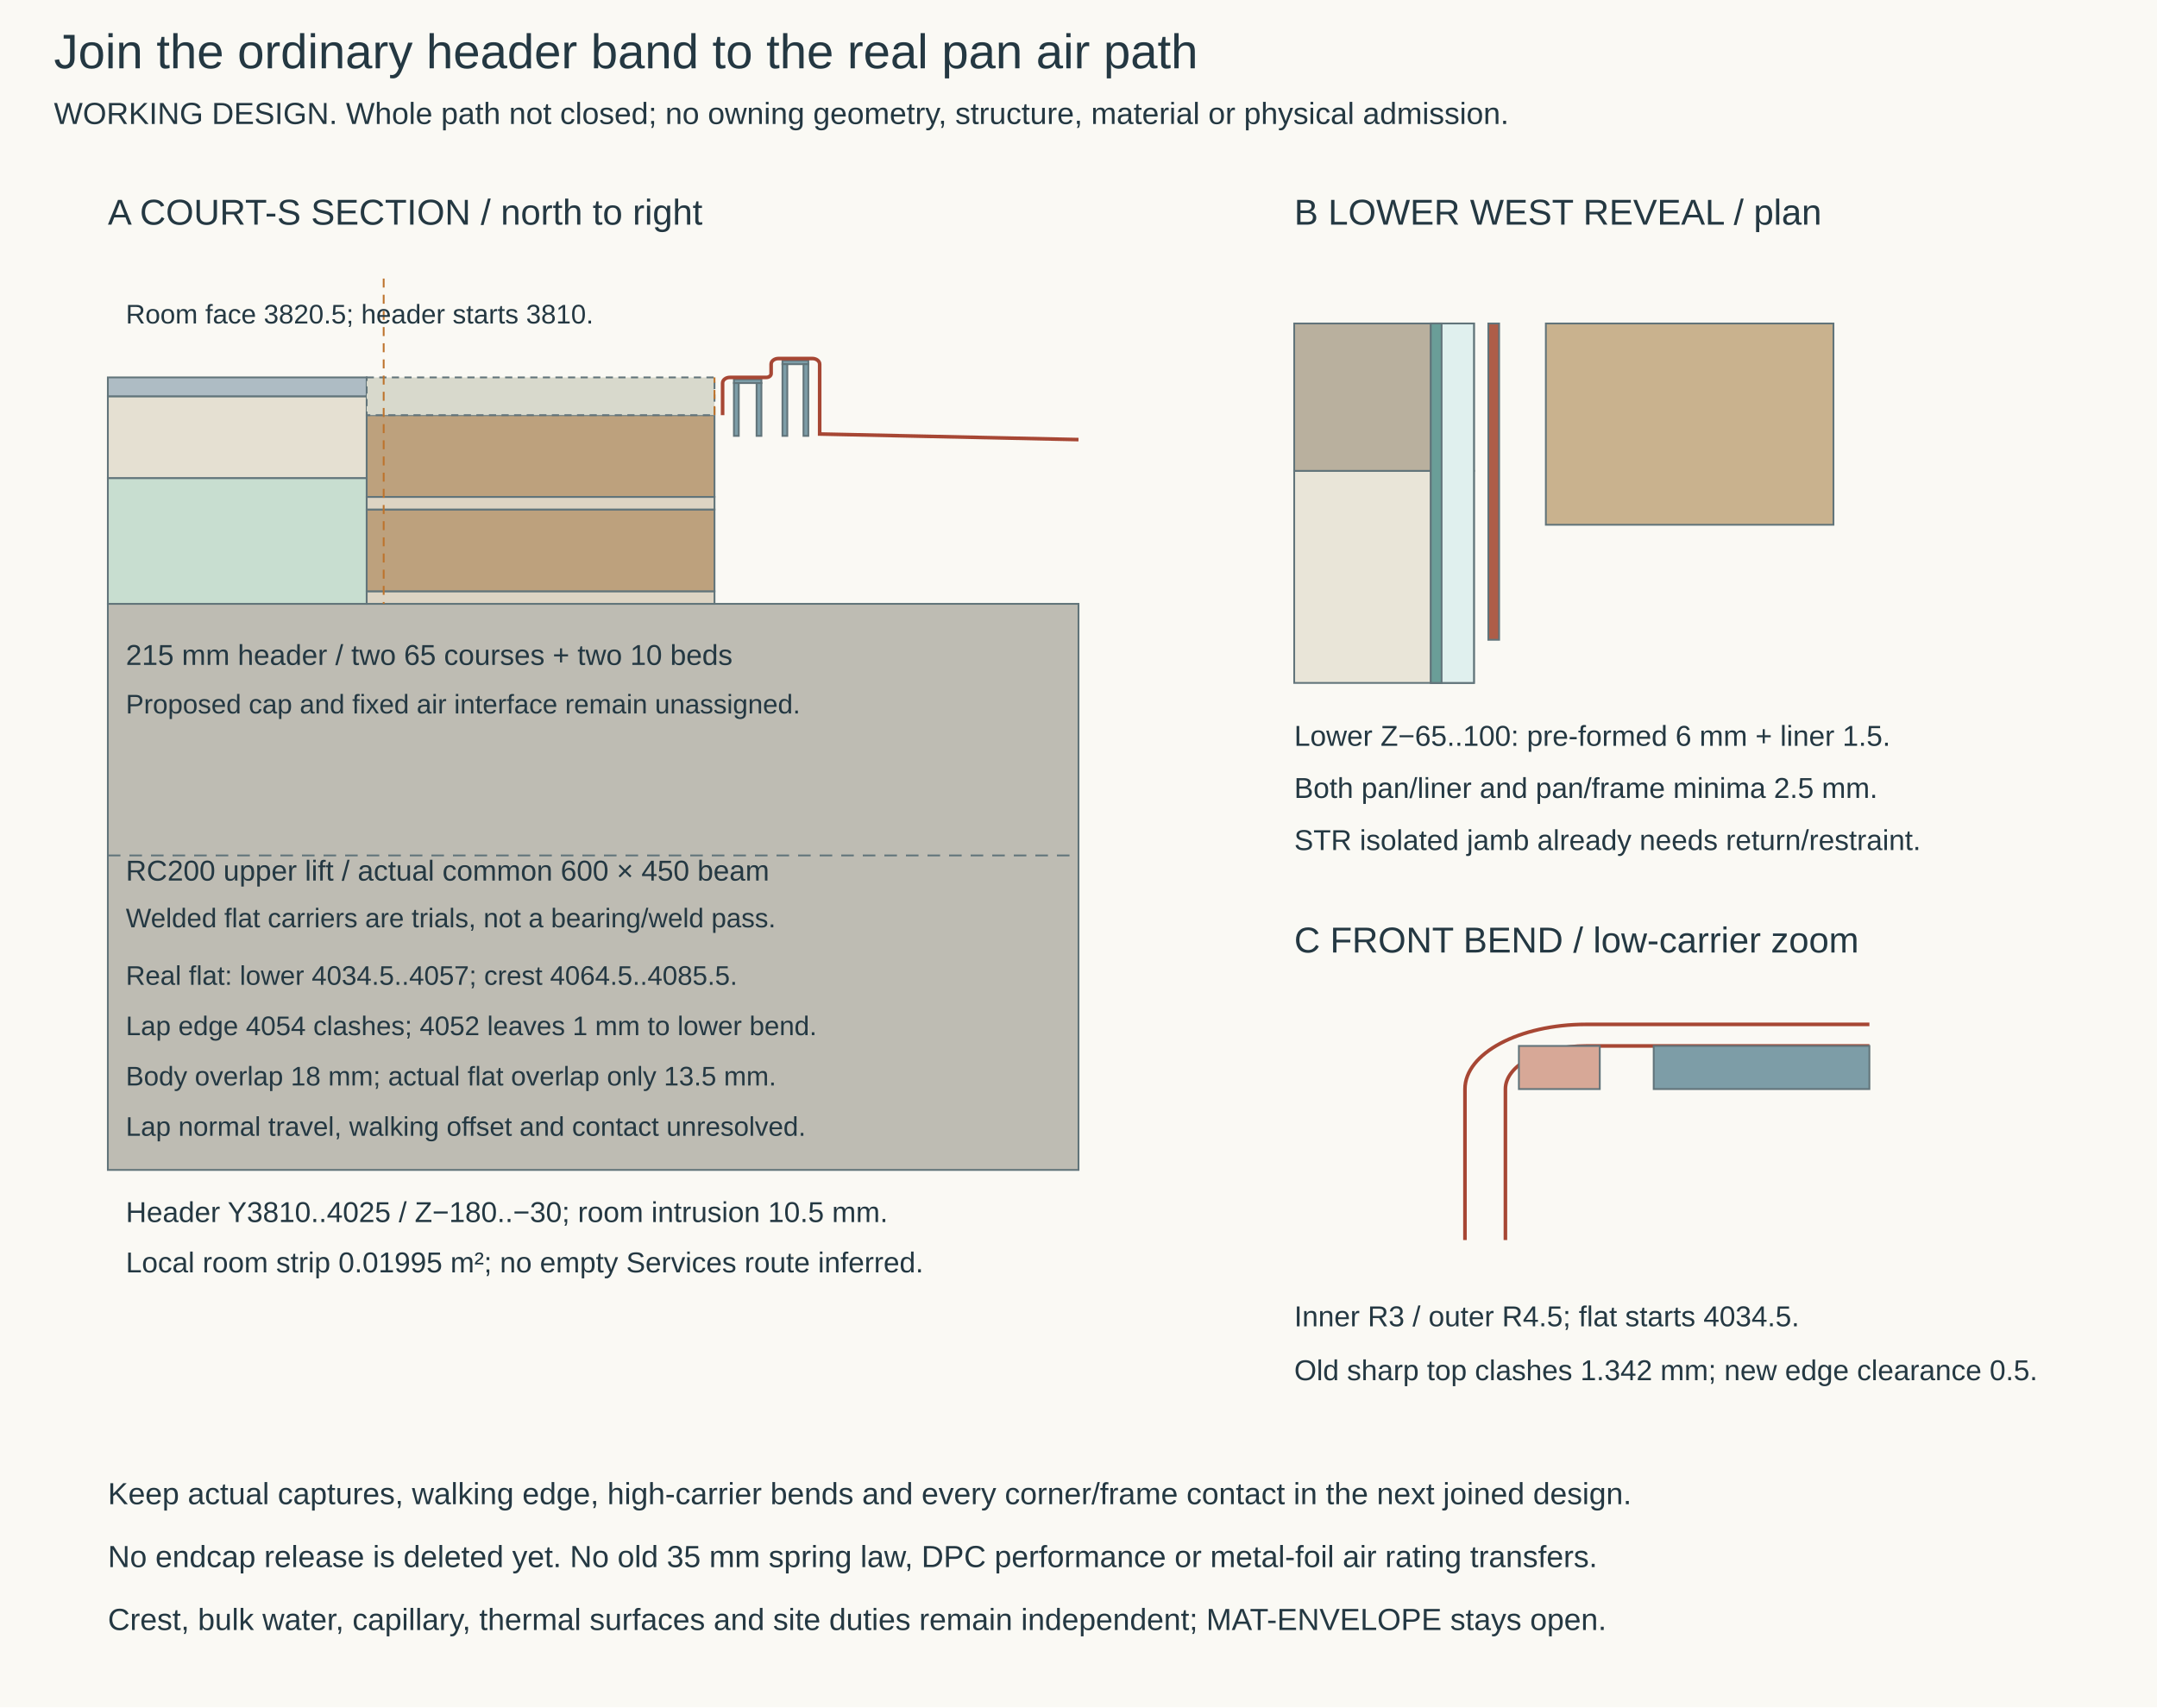
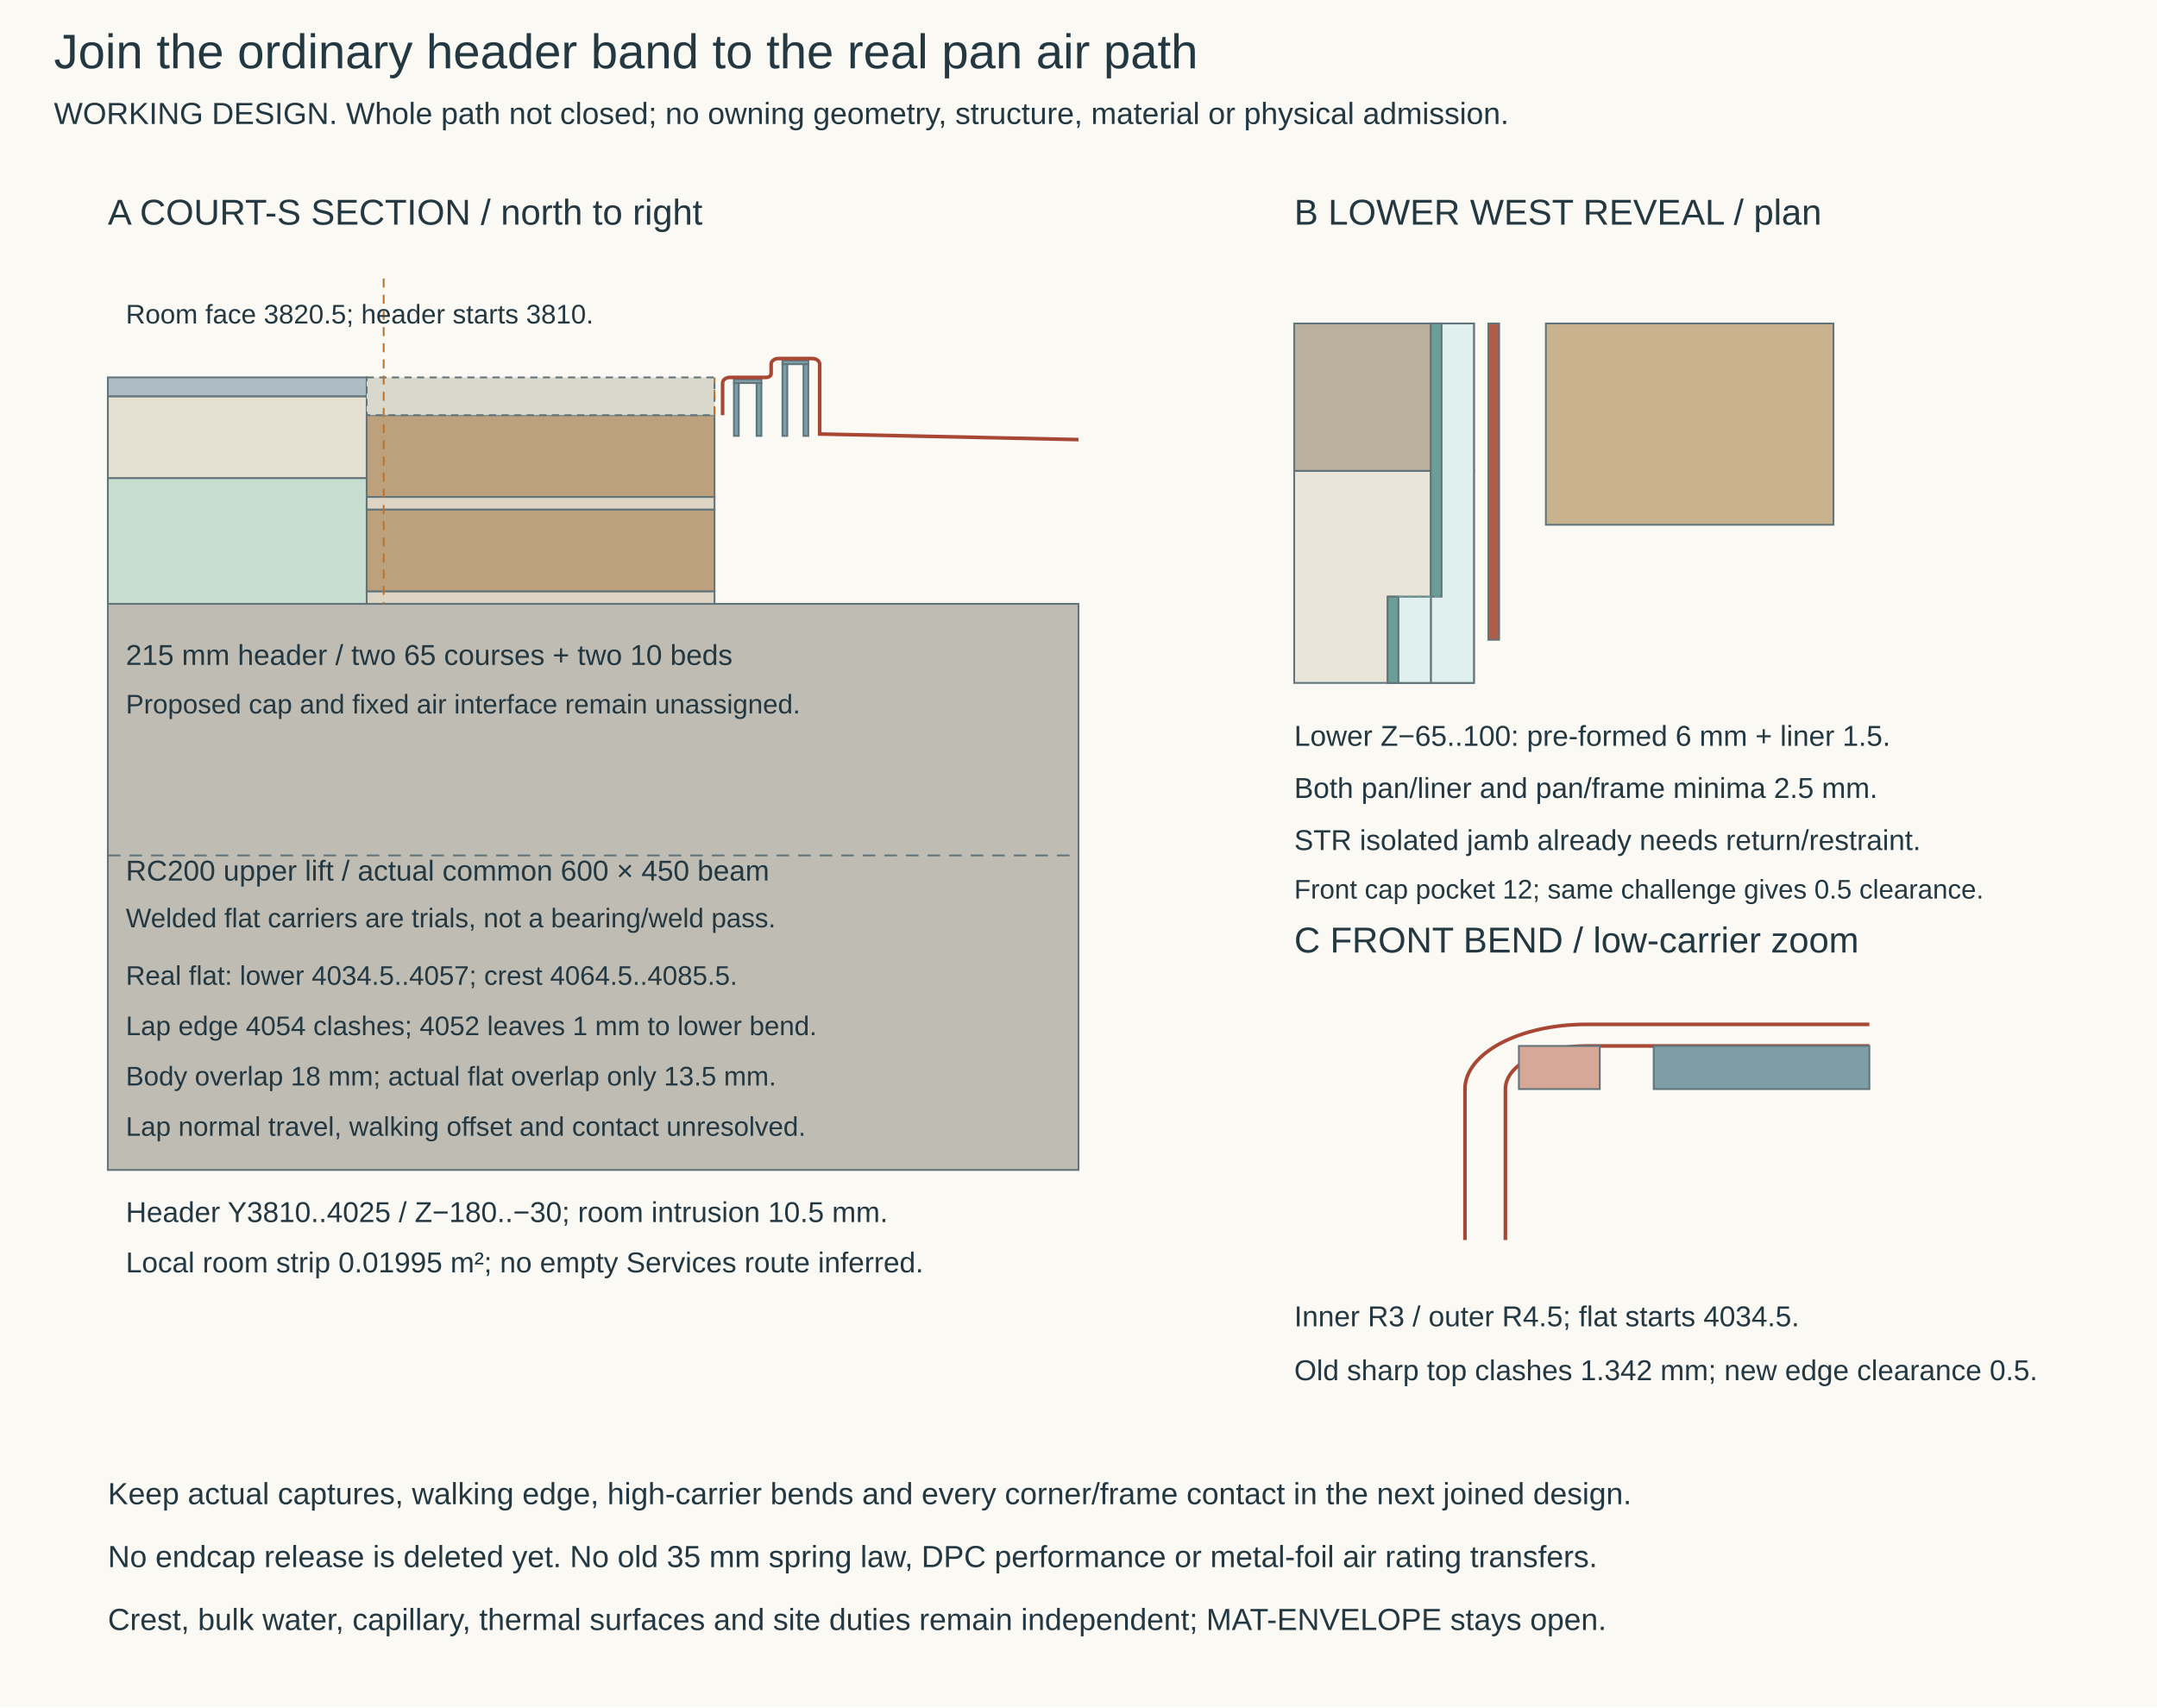
<svg xmlns="http://www.w3.org/2000/svg" width="1200" height="950" viewBox="0 0 1200 950">
  <rect width="1200" height="950" fill="#faf9f4" />
  <g font-family="Arial" fill="#243842">
    <text x="30" y="38" font-size="27">Join the ordinary header band to the real pan air path</text>
    <text x="30" y="69" font-size="17">WORKING DESIGN. Whole path not closed; no owning geometry, structure, material or physical admission.</text>
    <text x="60" y="125" font-size="20">A  COURT-S SECTION / north to right</text>
    <rect x="60.0" y="336.0" width="540.0" height="315.0" fill="#bebcb3" stroke="#61747a" />
    <path d="M60.0 476.0H600.0" stroke="#61747a" stroke-dasharray="7 5" />
    <rect x="60.0" y="266.0" width="144.0" height="70.0" fill="#c8ded0" stroke="#61747a" />
    <rect x="60.0" y="220.5" width="144.0" height="45.5" fill="#e5e0d2" stroke="#61747a" />
    <rect x="60.0" y="210.0" width="144.0" height="10.5" fill="#aebcc4" stroke="#61747a" />
    <rect x="204.0" y="329.0" width="193.5" height="7.0" fill="#ddd4c3" stroke="#61747a" />
    <rect x="204.0" y="283.5" width="193.5" height="45.5" fill="#bda17d" stroke="#61747a" />
    <rect x="204.0" y="276.5" width="193.5" height="7.0" fill="#ddd4c3" stroke="#61747a" />
    <rect x="204.0" y="231.0" width="193.5" height="45.5" fill="#bda17d" stroke="#61747a" />
    <rect x="204.0" y="210.0" width="193.5" height="21.0" fill="#d8d9cc" stroke="#61747a" stroke-dasharray="4 3" />
    <rect x="408.3" y="211.05" width="15.3" height="2.1" fill="#7d9da7" stroke="#61747a" />
    <rect x="408.3" y="213.15" width="2.7" height="29.4" fill="#7d9da7" stroke="#61747a" />
    <rect x="420.9" y="213.15" width="2.7" height="29.4" fill="#7d9da7" stroke="#61747a" />
    <rect x="435.3" y="200.55" width="14.4" height="2.1" fill="#7d9da7" stroke="#61747a" />
    <rect x="435.3" y="202.65" width="2.7" height="39.9" fill="#7d9da7" stroke="#61747a" />
    <rect x="447.0" y="202.65" width="2.7" height="39.9" fill="#7d9da7" stroke="#61747a" />
    <path d="M402.0 231.0L402.0 213.15A4.05 3.15 0 0 1 406.05 210.0L426.3 210.0A2.7 2.1 0 0 0 429.0 207.9L429.0 202.65A4.05 3.15 0 0 1 433.05 199.5L451.95 199.5A4.05 3.15 0 0 1 456.0 202.65L456.0 241.5L600.0 244.611" fill="none" stroke="#a74734" stroke-width="2" />
    <path d="M213.45 155V336.0 M397.5 231.0V210.0" fill="none" stroke="#bd732c" stroke-dasharray="5 4" />
    <text x="70" y="180" font-size="15">Room face 3820.5; header starts 3810.</text>
    <text x="70" y="370" font-size="16">215 mm header / two 65 courses + two 10 beds</text>
    <text x="70" y="397" font-size="15">Proposed cap and fixed air interface remain unassigned.</text>
    <text x="70" y="490" font-size="16">RC200 upper lift / actual common 600 × 450 beam</text>
    <text x="70" y="516" font-size="15">Welded flat carriers are trials, not a bearing/weld pass.</text>
    <text x="70" y="548" font-size="15">Real flat: lower 4034.5..4057; crest 4064.5..4085.5.</text>
    <text x="70" y="576" font-size="15">Lap edge 4054 clashes; 4052 leaves 1 mm to lower bend.</text>
    <text x="70" y="604" font-size="15">Body overlap 18 mm; actual flat overlap only 13.5 mm.</text>
    <text x="70" y="632" font-size="15">Lap normal travel, walking offset and contact unresolved.</text>
    <text x="70" y="680" font-size="16">Header Y3810..4025 / Z−180..−30; room intrusion 10.5 mm.</text>
    <text x="70" y="708" font-size="16">Local room strip 0.01995 m²; no empty Services route inferred.</text>
    <text x="720" y="125" font-size="20">B  LOWER WEST REVEAL / plan</text>
    <rect x="720" y="262.0" width="100" height="118.0" fill="#e9e5d8" stroke="#61747a" />
    <rect x="720" y="180.0" width="100" height="82.0" fill="#b9b09e" stroke="#61747a" />
    <rect x="796" y="180.0" width="24" height="200.0" fill="#e0f0ee" stroke="#61747a" />
-     <rect x="796" y="180.0" width="6.0" height="200.0" fill="#6a9e98" stroke="#61747a" />
+     <rect x="796" y="180.0" width="6.0" height="152.0" fill="#6a9e98" stroke="#61747a" />
+     <rect x="772" y="332.0" width="24" height="48.0" fill="#e0f0ee" stroke="#61747a" />
+     <rect x="772" y="332.0" width="6.0" height="48.0" fill="#6a9e98" stroke="#61747a" />
+     <path d="M778.0 332.0H802.0" stroke="#6a9e98" stroke-dasharray="3 2" />
    <rect x="860" y="180.0" width="160" height="112.0" fill="#c9b28e" stroke="#61747a" />
    <rect x="828" y="180.0" width="6.0" height="176.0" fill="#ae5d48" stroke="#61747a" />
    <text x="720" y="415" font-size="16">Lower Z−65..100: pre-formed 6 mm + liner 1.5.</text>
    <text x="720" y="444" font-size="16">Both pan/liner and pan/frame minima 2.5 mm.</text>
    <text x="720" y="473" font-size="16">STR isolated jamb already needs return/restraint.</text>
+     <text x="720" y="500" font-size="15">Front cap pocket 12; same challenge gives 0.5 clearance.</text>
    <text x="720" y="530" font-size="20">C  FRONT BEND / low-carrier zoom</text>
    <path d="M815 690V606.0A67.5 36 0 0 1 882.5 570H1040 M837.5 690V606.0A45 24 0 0 1 882.5 582.0H1040" fill="none" stroke="#a74734" stroke-width="2" />
    <rect x="845" y="582.0" width="45" height="24" fill="#d7a897" stroke="#61747a" />
    <rect x="920" y="582.0" width="120" height="24" fill="#7d9da7" stroke="#61747a" />
    <text x="720" y="738" font-size="16">Inner R3 / outer R4.5; flat starts 4034.5.</text>
    <text x="720" y="768" font-size="16">Old sharp top clashes 1.342 mm; new edge clearance 0.5.</text>
    <text x="60" y="837" font-size="17">Keep actual captures, walking edge, high-carrier bends and every corner/frame contact in the next joined design.</text>
    <text x="60" y="872" font-size="17">No endcap release is deleted yet. No old 35 mm spring law, DPC performance or metal-foil air rating transfers.</text>
    <text x="60" y="907" font-size="17">Crest, bulk water, capillary, thermal surfaces and site duties remain independent; MAT-ENVELOPE stays open.</text>
  </g>
</svg>
